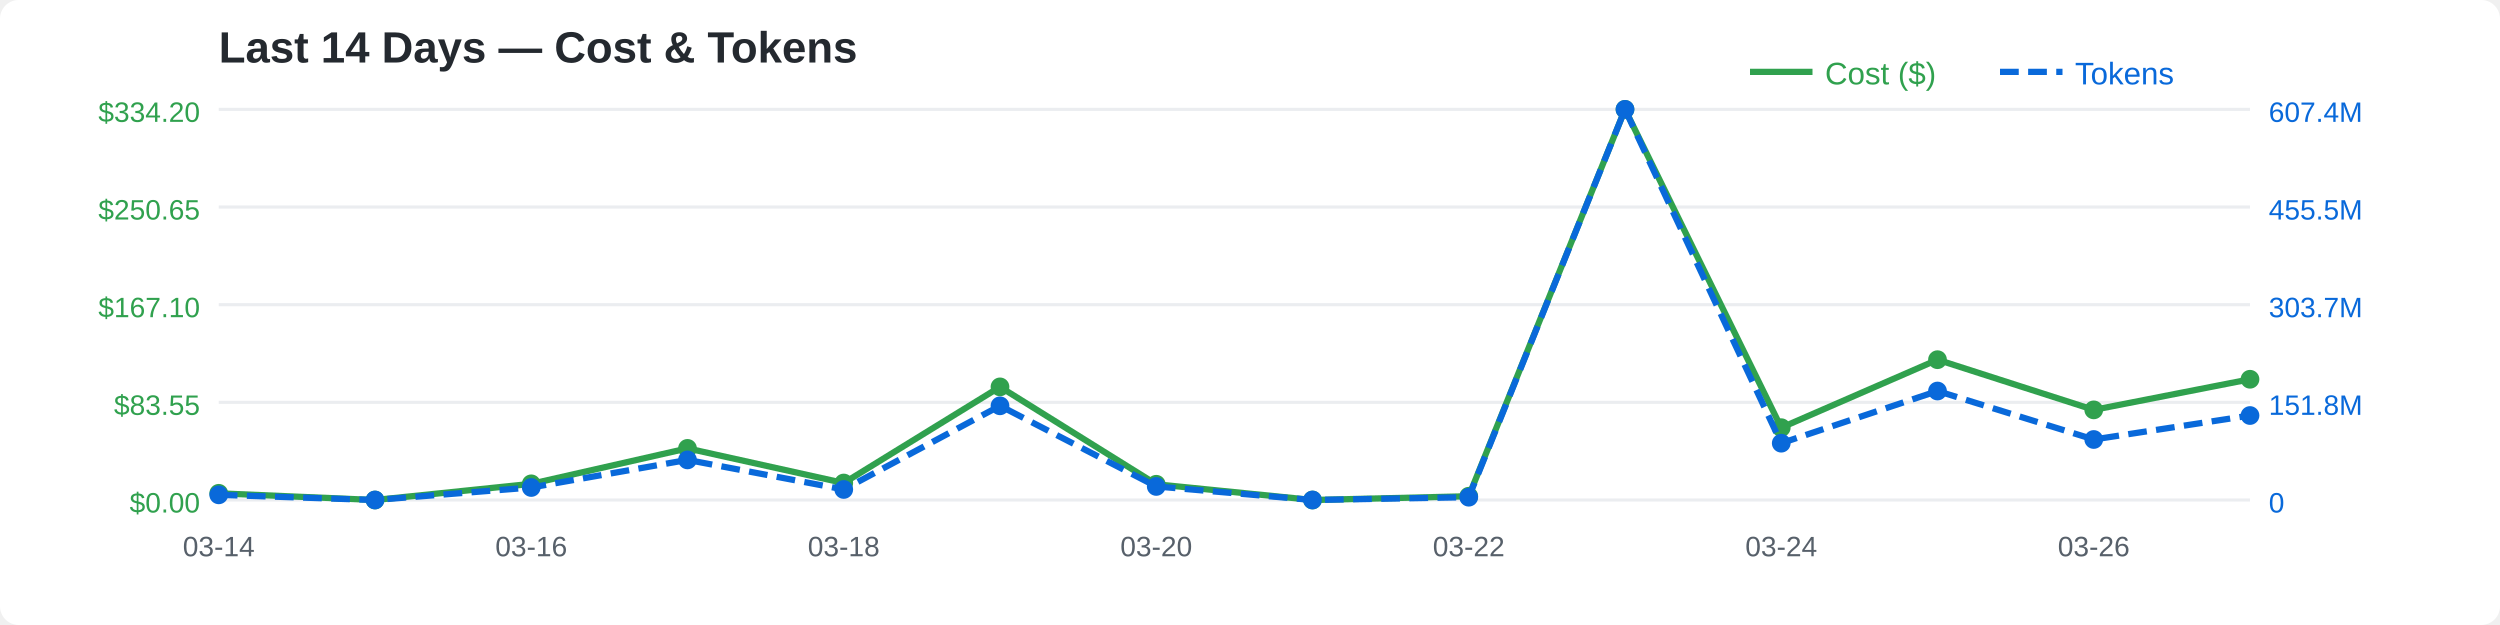
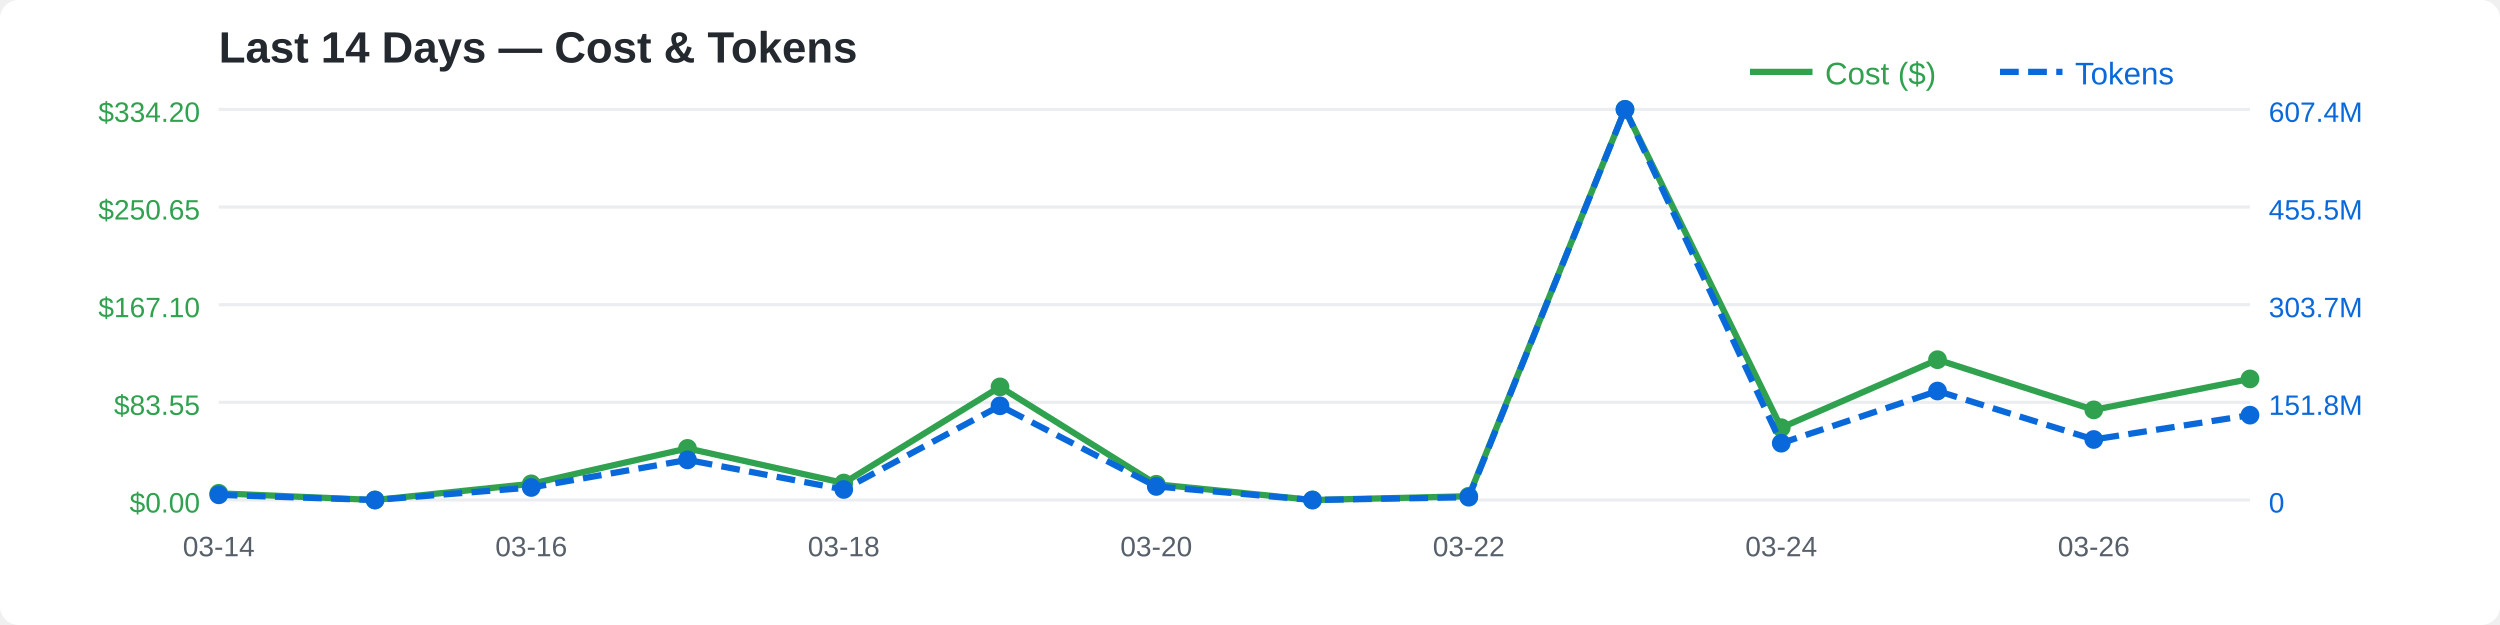
<svg xmlns="http://www.w3.org/2000/svg" width="800" height="200" viewBox="0 0 800 200">
  <rect width="800" height="200" fill="#ffffff" rx="6" />
  <text x="70" y="20" font-family="Arial, sans-serif" font-size="14" fill="#24292f" font-weight="bold">Last 14 Days — Cost &amp; Tokens</text>
  <line x1="70" y1="35.0" x2="720" y2="35.0" stroke="#ebedf0" stroke-width="1" />
  <line x1="70" y1="66.25" x2="720" y2="66.25" stroke="#ebedf0" stroke-width="1" />
  <line x1="70" y1="97.5" x2="720" y2="97.5" stroke="#ebedf0" stroke-width="1" />
  <line x1="70" y1="128.75" x2="720" y2="128.75" stroke="#ebedf0" stroke-width="1" />
  <line x1="70" y1="160.0" x2="720" y2="160.0" stroke="#ebedf0" stroke-width="1" />
  <text x="70.0" y="178" font-family="Arial, sans-serif" font-size="9" fill="#57606a" text-anchor="middle">03-14</text>
  <text x="170.0" y="178" font-family="Arial, sans-serif" font-size="9" fill="#57606a" text-anchor="middle">03-16</text>
  <text x="270.0" y="178" font-family="Arial, sans-serif" font-size="9" fill="#57606a" text-anchor="middle">03-18</text>
  <text x="370.0" y="178" font-family="Arial, sans-serif" font-size="9" fill="#57606a" text-anchor="middle">03-20</text>
  <text x="470.0" y="178" font-family="Arial, sans-serif" font-size="9" fill="#57606a" text-anchor="middle">03-22</text>
  <text x="570.0" y="178" font-family="Arial, sans-serif" font-size="9" fill="#57606a" text-anchor="middle">03-24</text>
  <text x="670.0" y="178" font-family="Arial, sans-serif" font-size="9" fill="#57606a" text-anchor="middle">03-26</text>
  <text x="64" y="39.0" font-family="Arial, sans-serif" font-size="9" fill="#30a14e" text-anchor="end">$334.20</text>
  <text x="64" y="70.25" font-family="Arial, sans-serif" font-size="9" fill="#30a14e" text-anchor="end">$250.65</text>
  <text x="64" y="101.5" font-family="Arial, sans-serif" font-size="9" fill="#30a14e" text-anchor="end">$167.10</text>
  <text x="64" y="132.75" font-family="Arial, sans-serif" font-size="9" fill="#30a14e" text-anchor="end">$83.55</text>
  <text x="64" y="164.0" font-family="Arial, sans-serif" font-size="9" fill="#30a14e" text-anchor="end">$0.00</text>
  <text x="726" y="39.0" font-family="Arial, sans-serif" font-size="9" fill="#0969da">607.4M</text>
  <text x="726" y="70.25" font-family="Arial, sans-serif" font-size="9" fill="#0969da">455.5M</text>
  <text x="726" y="101.5" font-family="Arial, sans-serif" font-size="9" fill="#0969da">303.7M</text>
  <text x="726" y="132.75" font-family="Arial, sans-serif" font-size="9" fill="#0969da">151.8M</text>
  <text x="726" y="164.0" font-family="Arial, sans-serif" font-size="9" fill="#0969da">0</text>
-   <polyline points="70.0,157.86 120.0,160.0 170.0,154.827 220.0,143.482 270.0,154.568 320.0,123.802 370.0,154.966 420.0,160.0 470.0,158.795 520.0,35.0 570.0,136.859 620.0,115.101 670.0,131.16 720.0,121.362" fill="none" stroke="#30a14e" stroke-width="2" />
+   <polyline points="70.0,157.86 120.0,160.0 170.0,154.827 220.0,143.482 270.0,154.568 320.0,123.802 370.0,154.966 420.0,160.0 470.0,158.795 520.0,35.0 570.0,136.859 620.0,115.101 670.0,131.16 720.0,121.251" fill="none" stroke="#30a14e" stroke-width="2" />
  <circle cx="70.0" cy="157.86" r="3" fill="#30a14e">
    </circle>
  <circle cx="120.0" cy="160.0" r="3" fill="#30a14e">
    </circle>
  <circle cx="170.0" cy="154.827" r="3" fill="#30a14e">
    </circle>
  <circle cx="220.0" cy="143.482" r="3" fill="#30a14e">
    </circle>
  <circle cx="270.0" cy="154.568" r="3" fill="#30a14e">
    </circle>
  <circle cx="320.0" cy="123.802" r="3" fill="#30a14e">
    </circle>
  <circle cx="370.0" cy="154.966" r="3" fill="#30a14e">
    </circle>
  <circle cx="420.0" cy="160.0" r="3" fill="#30a14e">
    </circle>
  <circle cx="470.0" cy="158.795" r="3" fill="#30a14e">
    </circle>
  <circle cx="520.0" cy="35.0" r="3" fill="#30a14e">
    </circle>
  <circle cx="570.0" cy="136.859" r="3" fill="#30a14e">
    </circle>
  <circle cx="620.0" cy="115.101" r="3" fill="#30a14e">
    </circle>
  <circle cx="670.0" cy="131.16" r="3" fill="#30a14e">
    </circle>
-   <circle cx="720.0" cy="121.362" r="3" fill="#30a14e">
+   <circle cx="720.0" cy="121.251" r="3" fill="#30a14e">
    </circle>
-   <polyline points="70.0,158.348 120.0,160.0 170.0,155.999 220.0,147.169 270.0,156.63 320.0,129.859 370.0,155.662 420.0,160.0 470.0,159.105 520.0,35.0 570.0,141.82 620.0,125.128 670.0,140.638 720.0,132.967" fill="none" stroke="#0969da" stroke-width="2" stroke-dasharray="6,3" />
+   <polyline points="70.0,158.348 120.0,160.0 170.0,155.999 220.0,147.169 270.0,156.63 320.0,129.859 370.0,155.662 420.0,160.0 470.0,159.105 520.0,35.0 570.0,141.82 620.0,125.128 670.0,140.638 720.0,132.85" fill="none" stroke="#0969da" stroke-width="2" stroke-dasharray="6,3" />
  <circle cx="70.0" cy="158.348" r="3" fill="#0969da">
    </circle>
  <circle cx="120.0" cy="160.0" r="3" fill="#0969da">
    </circle>
  <circle cx="170.0" cy="155.999" r="3" fill="#0969da">
    </circle>
  <circle cx="220.0" cy="147.169" r="3" fill="#0969da">
    </circle>
  <circle cx="270.0" cy="156.63" r="3" fill="#0969da">
    </circle>
  <circle cx="320.0" cy="129.859" r="3" fill="#0969da">
    </circle>
  <circle cx="370.0" cy="155.662" r="3" fill="#0969da">
    </circle>
  <circle cx="420.0" cy="160.0" r="3" fill="#0969da">
    </circle>
  <circle cx="470.0" cy="159.105" r="3" fill="#0969da">
    </circle>
  <circle cx="520.0" cy="35.0" r="3" fill="#0969da">
    </circle>
  <circle cx="570.0" cy="141.82" r="3" fill="#0969da">
    </circle>
  <circle cx="620.0" cy="125.128" r="3" fill="#0969da">
    </circle>
  <circle cx="670.0" cy="140.638" r="3" fill="#0969da">
    </circle>
-   <circle cx="720.0" cy="132.967" r="3" fill="#0969da">
+   <circle cx="720.0" cy="132.85" r="3" fill="#0969da">
    </circle>
  <line x1="560" y1="23" x2="580" y2="23" stroke="#30a14e" stroke-width="2" />
  <text x="584" y="27" font-family="Arial, sans-serif" font-size="10" fill="#30a14e">Cost ($)</text>
  <line x1="640" y1="23" x2="660" y2="23" stroke="#0969da" stroke-width="2" stroke-dasharray="6,3" />
  <text x="664" y="27" font-family="Arial, sans-serif" font-size="10" fill="#0969da">Tokens</text>
</svg>
